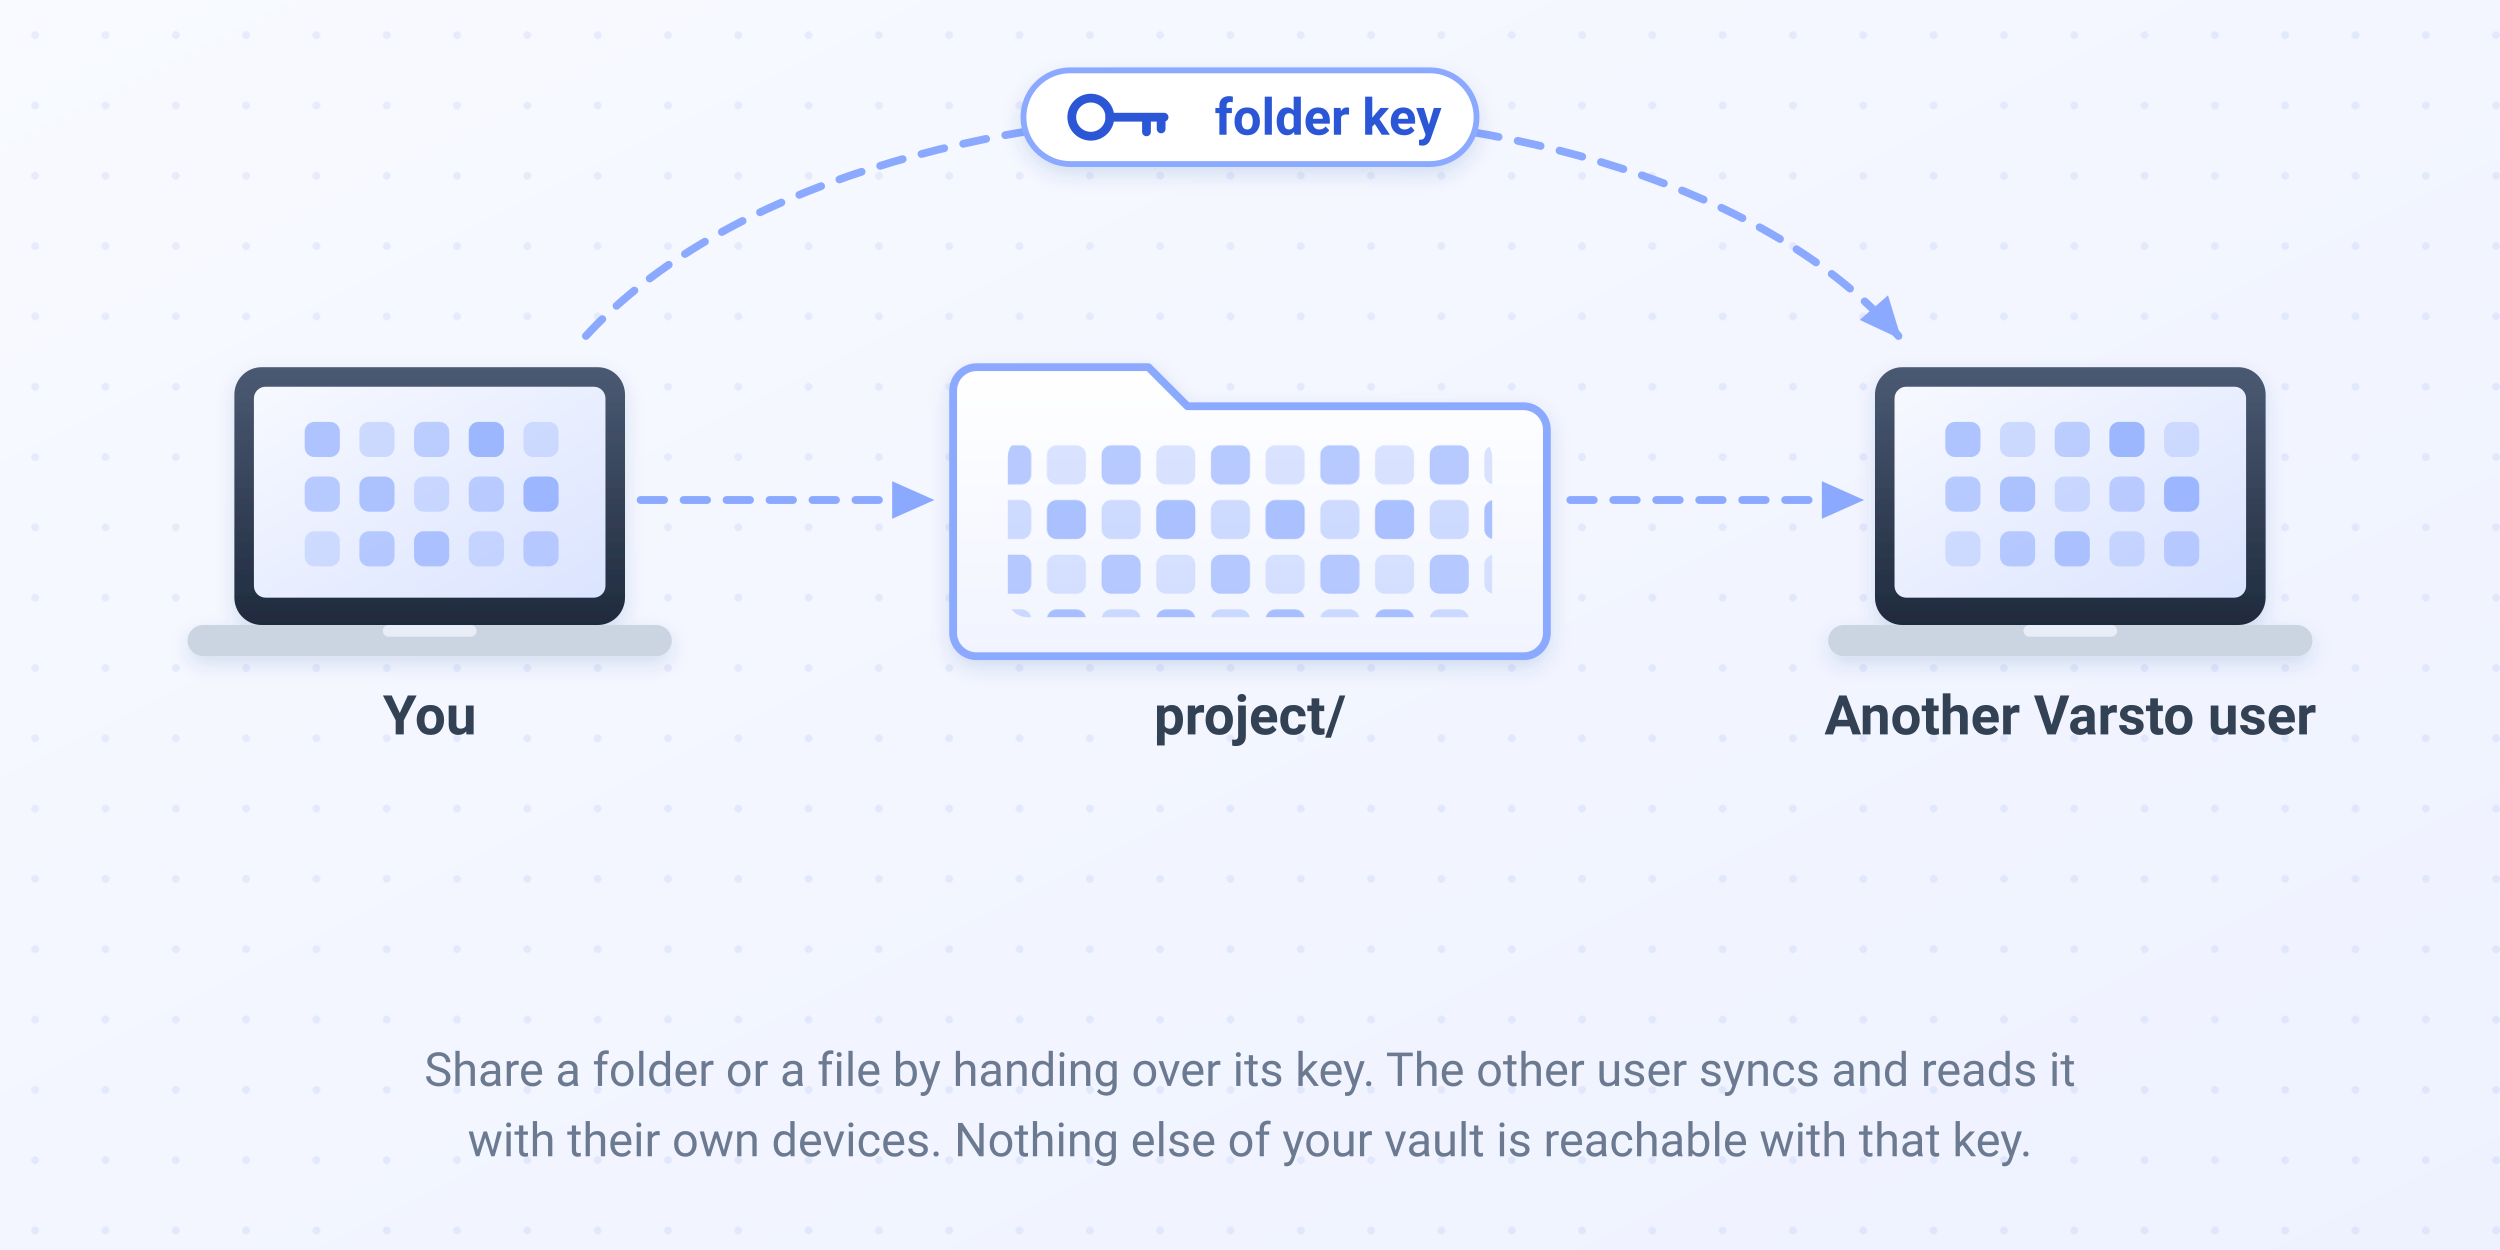
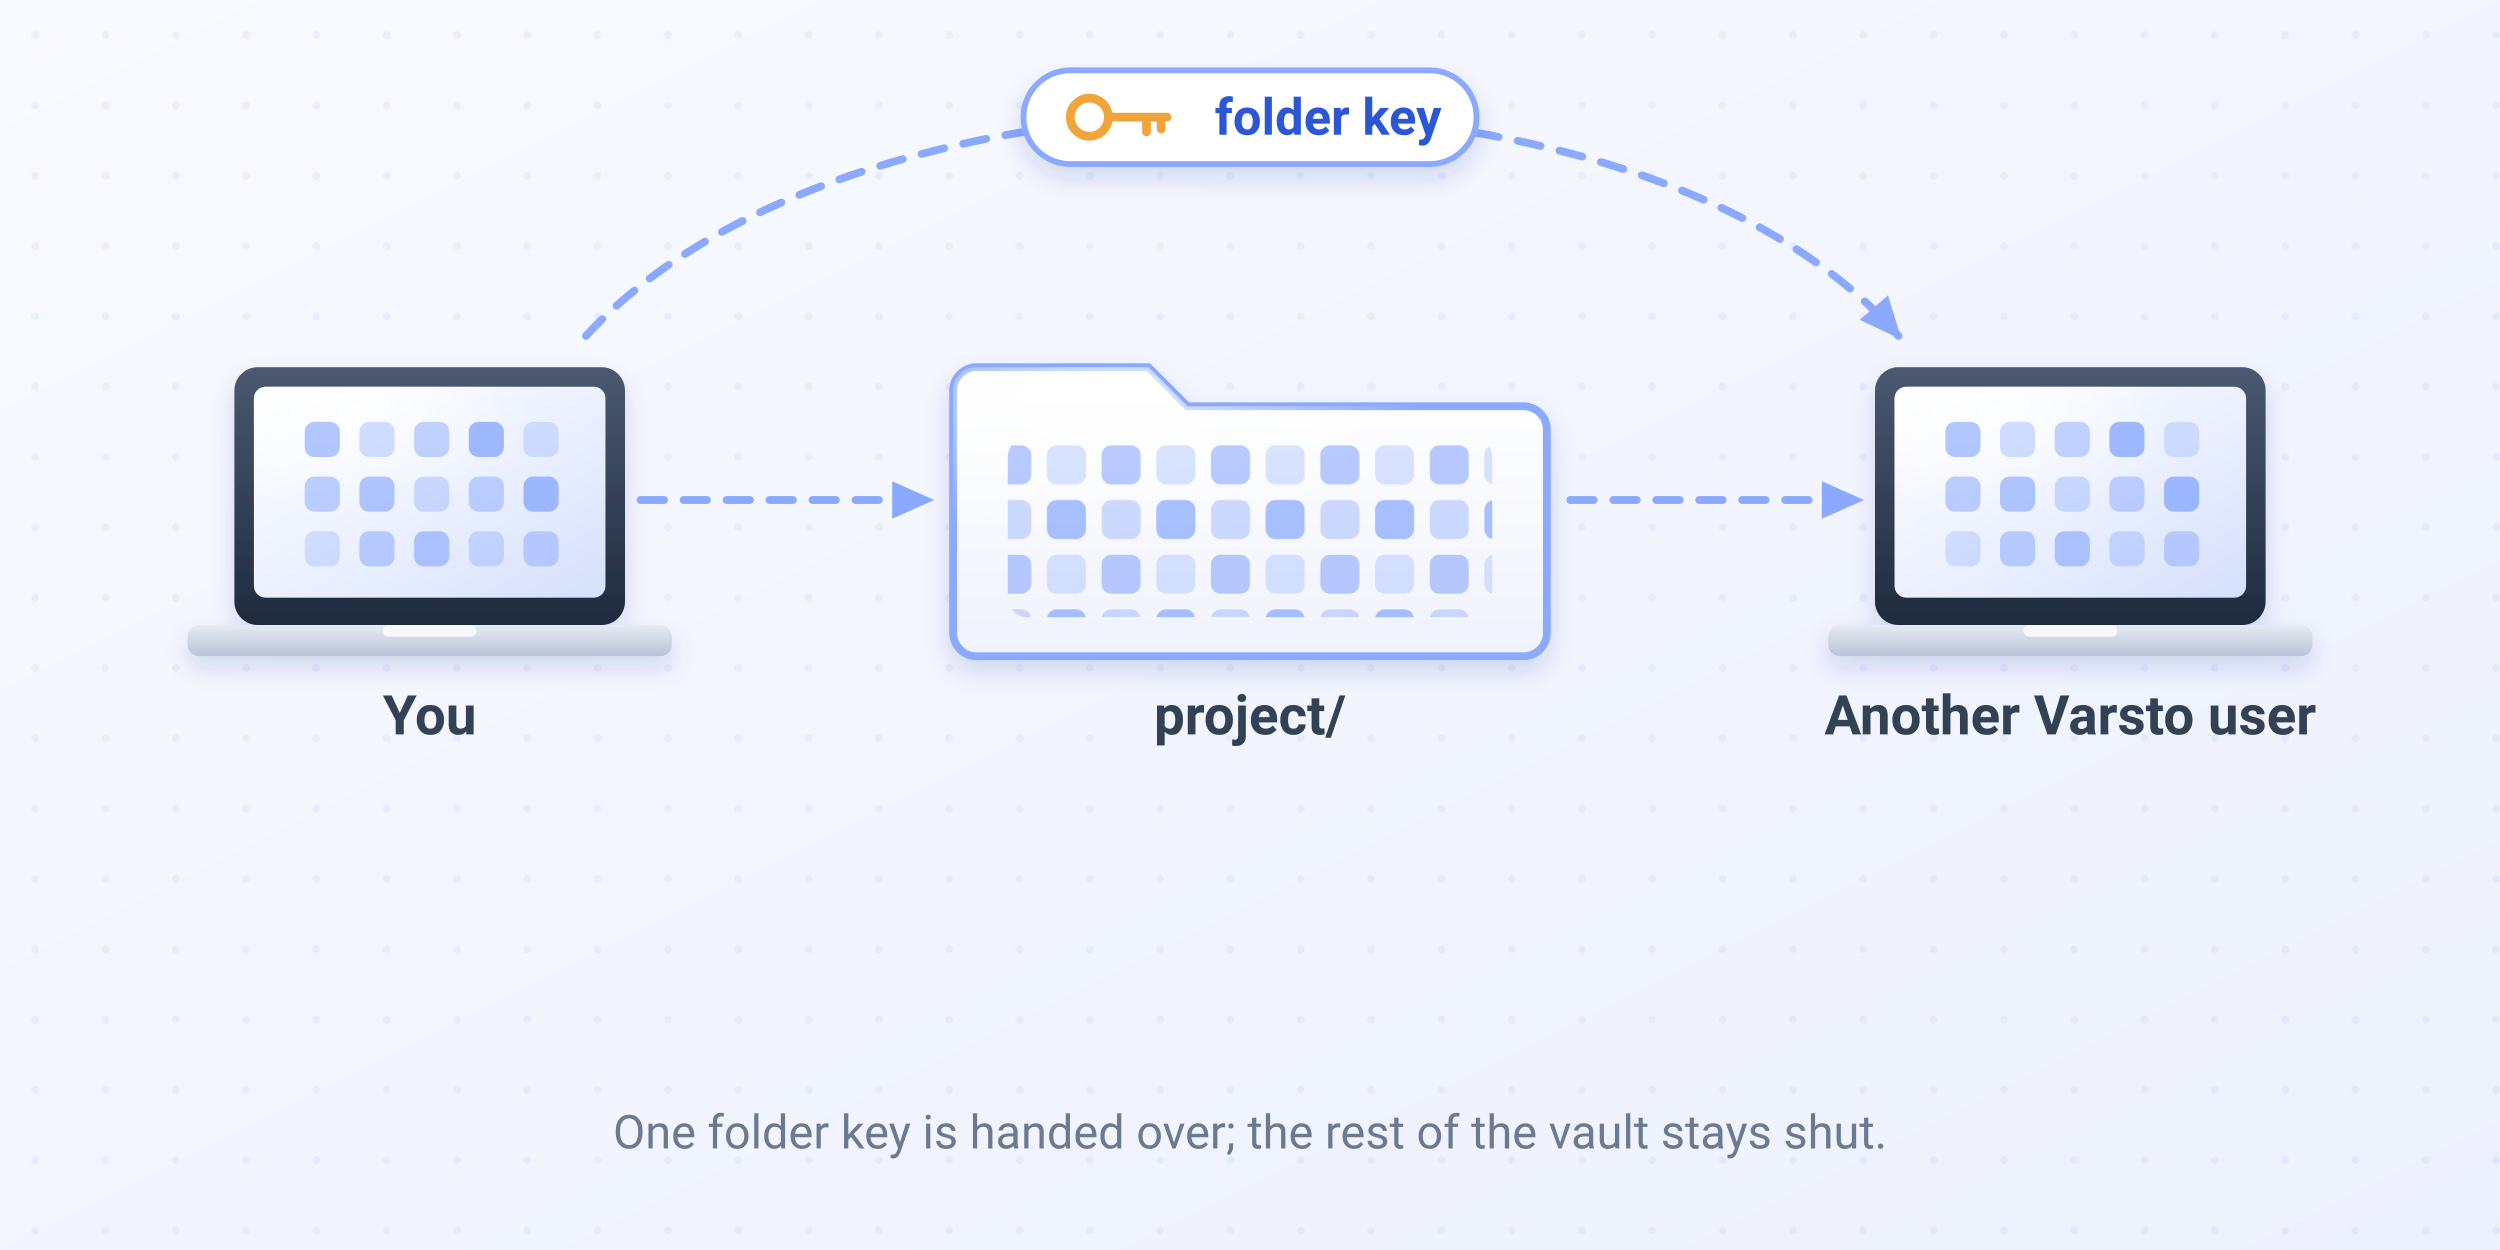
<svg xmlns="http://www.w3.org/2000/svg" viewBox="0 0 640 320" width="640" height="320" role="img" aria-label="Sharing a folder with another user by its key">
  <defs>
    <linearGradient id="bg" x1="0" y1="0" x2="1" y2="1">
      <stop offset="0" stop-color="#f8faff" />
-       <stop offset="1" stop-color="#eef2ff" />
+       <stop offset="1" stop-color="#edf1fd" />
    </linearGradient>
    <pattern id="dots" width="18" height="18" patternUnits="userSpaceOnUse">
-       <circle cx="9" cy="9" r="1" fill="#2b57d6" fill-opacity=".08" />
+       <circle cx="9" cy="9" r="1" fill="#2b57d6" fill-opacity=".07" />
    </pattern>
    <linearGradient id="pg" x1="0" y1="0" x2="1" y2="1">
-       <stop offset="0" stop-color="#3d6ef2" />
+       <stop offset="0" stop-color="#4472f4" />
      <stop offset="1" stop-color="#1b3a9a" />
    </linearGradient>
    <linearGradient id="wg" x1="0" y1="0" x2="0" y2="1">
      <stop offset="0" stop-color="#ffffff" />
-       <stop offset="1" stop-color="#f1f4ff" />
+       <stop offset="1" stop-color="#f0f3fc" />
    </linearGradient>
    <linearGradient id="sg" x1="0" y1="0" x2="1" y2="1">
-       <stop offset="0" stop-color="#f7f9ff" />
-       <stop offset="1" stop-color="#dbe4ff" />
+       <stop offset="0" stop-color="#ffffff" />
+       <stop offset=".55" stop-color="#eaf0ff" />
+       <stop offset="1" stop-color="#d6e0fb" />
    </linearGradient>
    <linearGradient id="dg" x1="0" y1="0" x2="0" y2="1">
-       <stop offset="0" stop-color="#4b5a73" />
+       <stop offset="0" stop-color="#4a5970" />
      <stop offset="1" stop-color="#1f2a3d" />
    </linearGradient>
-     <filter id="sh" x="-20%" y="-20%" width="140%" height="160%">
-       <feDropShadow dx="0" dy="2" stdDeviation="2.5" flood-color="#1b3a9a" flood-opacity=".14" />
+     <linearGradient id="mg" x1="0" y1="0" x2="0" y2="1">
+       <stop offset="0" stop-color="#e6ebf3" />
+       <stop offset="1" stop-color="#b9c4d6" />
+     </linearGradient>
+     <radialGradient id="hl" cx=".28" cy=".12" r=".85">
+       <stop offset="0" stop-color="#fff" stop-opacity=".75" />
+       <stop offset=".6" stop-color="#fff" stop-opacity="0" />
+     </radialGradient>
+     <radialGradient id="cg" gradientUnits="userSpaceOnUse" cx="-14" cy="-26" r="72">
+       <stop offset="0" stop-color="#ffffff" />
+       <stop offset="1" stop-color="#e6ecfc" />
+     </radialGradient>
+     <filter id="sh" x="-20%" y="-20%" width="140%" height="170%">
+       <feDropShadow dx="0" dy="3" stdDeviation="3" flood-color="#1b3a9a" flood-opacity=".15" />
    </filter>
    <marker id="ah" viewBox="0 0 10 10" refX="8" refY="5" markerWidth="6" markerHeight="6" orient="auto-start-reverse">
      <path d="M0 1 L9 5 L0 9 z" fill="#8aa9ff" />
    </marker>
    <marker id="ahp" viewBox="0 0 10 10" refX="8" refY="5" markerWidth="6" markerHeight="6" orient="auto-start-reverse">
      <path d="M0 1 L9 5 L0 9 z" fill="#2b57d6" />
    </marker>
    <pattern id="cb" width="28" height="28" patternUnits="userSpaceOnUse">
      <rect x="2" y="2" width="10" height="10" rx="2.5" fill="#8aa9ff" fill-opacity=".6" />
-       <rect x="16" y="2" width="10" height="10" rx="2.5" fill="#8aa9ff" fill-opacity=".3" />
-       <rect x="2" y="16" width="10" height="10" rx="2.5" fill="#8aa9ff" fill-opacity=".38" />
-       <rect x="16" y="16" width="10" height="10" rx="2.5" fill="#8aa9ff" fill-opacity=".7" />
+       <rect x="16" y="2" width="10" height="10" rx="2.5" fill="#8aa9ff" fill-opacity=".32" />
+       <rect x="2" y="16" width="10" height="10" rx="2.5" fill="#8aa9ff" fill-opacity=".4" />
+       <rect x="16" y="16" width="10" height="10" rx="2.5" fill="#8aa9ff" fill-opacity=".72" />
    </pattern>
-     <g id="key">
-       <circle cx="-9" r="6.5" fill="none" stroke="#2b57d6" stroke-width="3" />
-       <path d="M-2.5 0 H16 M10 0 v5 M15 0 v4" stroke="#2b57d6" stroke-width="3" fill="none" stroke-linecap="round" />
+     <g id="key" fill="none" stroke="#f0a53a" stroke-width="3" stroke-linecap="round" stroke-linejoin="round">
+       <circle cx="-9.5" r="6.5" />
+       <path d="M-3 0 H17 M10 0 v5 M15 0 v4" />
    </g>
    <g id="laptop" filter="url(#sh)">
-       <rect x="-50" y="-36" width="100" height="66" rx="7" fill="url(#dg)" />
+       <rect x="-50" y="-36" width="100" height="66" rx="6" fill="url(#dg)" />
      <rect x="-45" y="-31" width="90" height="54" rx="3" fill="url(#sg)" />
-       <rect x="-62" y="30" width="124" height="8" rx="4" fill="#cbd5e1" />
-       <rect x="-12" y="30" width="24" height="3" rx="1.5" fill="#e8edf7" />
+       <rect x="-45" y="-31" width="90" height="54" rx="3" fill="url(#hl)" />
+       <rect x="-62" y="30" width="124" height="8" rx="3" fill="url(#mg)" />
+       <rect x="-12" y="30" width="24" height="3" rx="1.5" fill="#f6f8fc" />
    </g>
    <g id="folder" filter="url(#sh)">
      <path d="M-70 -34 h44 l10 10 h86 a6 6 0 0 1 6 6 v52 a6 6 0 0 1 -6 6 h-140 a6 6 0 0 1 -6 -6 v-62 a6 6 0 0 1 6 -6z" fill="url(#wg)" stroke="#8aa9ff" stroke-width="2" stroke-linejoin="round" />
+       <path d="M-70 -34 h44 l10 10 h86 a6 6 0 0 1 6 6 v52 a6 6 0 0 1 -6 6 h-140 a6 6 0 0 1 -6 -6 v-62 a6 6 0 0 1 6 -6z" fill="url(#hl)" />
    </g>
  </defs>
  <style>text{font-family:system-ui,-apple-system,'Segoe UI',Roboto,Helvetica,Arial,sans-serif}.t{font-size:14px;font-weight:600;fill:#334155}.s{font-size:12px;fill:#6b7a90}.n{font-size:12px;fill:#334155}.w{font-size:12px;font-weight:600;fill:#fff}.d{stroke:#8aa9ff;stroke-width:2;stroke-dasharray:6 5;fill:none;stroke-linecap:round;marker-end:url(#ah)}.dd{stroke:#8aa9ff;stroke-width:2;stroke-dasharray:6 5;fill:none;stroke-linecap:round;marker-end:url(#ah);marker-start:url(#ah)}.l{stroke:#2b57d6;stroke-width:2;fill:none;stroke-linecap:round;marker-end:url(#ahp);marker-start:url(#ahp)}.tr{stroke:#cbd5e1;stroke-width:2;stroke-dasharray:7 6;fill:none;stroke-linecap:round}.m{text-anchor:middle}.e{text-anchor:end}</style>
  <rect width="640" height="320" fill="url(#bg)" />
  <rect width="640" height="320" fill="url(#dots)" />
  <use href="#laptop" x="110" y="130" />
  <rect x="78" y="108" width="9" height="9" rx="2.5" fill="#8aa9ff" fill-opacity=".65" />
-   <rect x="92" y="108" width="9" height="9" rx="2.5" fill="#8aa9ff" fill-opacity=".35" />
+   <rect x="92" y="108" width="9" height="9" rx="2.5" fill="#8aa9ff" fill-opacity=".38" />
  <rect x="106" y="108" width="9" height="9" rx="2.5" fill="#8aa9ff" fill-opacity=".5" />
  <rect x="120" y="108" width="9" height="9" rx="2.5" fill="#8aa9ff" fill-opacity=".8" />
-   <rect x="134" y="108" width="9" height="9" rx="2.5" fill="#8aa9ff" fill-opacity=".3" />
+   <rect x="134" y="108" width="9" height="9" rx="2.5" fill="#8aa9ff" fill-opacity=".32" />
  <rect x="78" y="122" width="9" height="9" rx="2.5" fill="#8aa9ff" fill-opacity=".55" />
  <rect x="92" y="122" width="9" height="9" rx="2.5" fill="#8aa9ff" fill-opacity=".65" />
-   <rect x="106" y="122" width="9" height="9" rx="2.5" fill="#8aa9ff" fill-opacity=".35" />
+   <rect x="106" y="122" width="9" height="9" rx="2.5" fill="#8aa9ff" fill-opacity=".38" />
  <rect x="120" y="122" width="9" height="9" rx="2.5" fill="#8aa9ff" fill-opacity=".5" />
  <rect x="134" y="122" width="9" height="9" rx="2.5" fill="#8aa9ff" fill-opacity=".8" />
-   <rect x="78" y="136" width="9" height="9" rx="2.5" fill="#8aa9ff" fill-opacity=".3" />
+   <rect x="78" y="136" width="9" height="9" rx="2.5" fill="#8aa9ff" fill-opacity=".32" />
  <rect x="92" y="136" width="9" height="9" rx="2.5" fill="#8aa9ff" fill-opacity=".55" />
  <rect x="106" y="136" width="9" height="9" rx="2.5" fill="#8aa9ff" fill-opacity=".65" />
-   <rect x="120" y="136" width="9" height="9" rx="2.5" fill="#8aa9ff" fill-opacity=".35" />
+   <rect x="120" y="136" width="9" height="9" rx="2.5" fill="#8aa9ff" fill-opacity=".38" />
  <rect x="134" y="136" width="9" height="9" rx="2.5" fill="#8aa9ff" fill-opacity=".5" />
  <text x="110" y="188" class="t m">You</text>
  <use href="#laptop" x="530" y="130" />
  <rect x="498" y="108" width="9" height="9" rx="2.5" fill="#8aa9ff" fill-opacity=".65" />
-   <rect x="512" y="108" width="9" height="9" rx="2.5" fill="#8aa9ff" fill-opacity=".35" />
+   <rect x="512" y="108" width="9" height="9" rx="2.5" fill="#8aa9ff" fill-opacity=".38" />
  <rect x="526" y="108" width="9" height="9" rx="2.5" fill="#8aa9ff" fill-opacity=".5" />
  <rect x="540" y="108" width="9" height="9" rx="2.5" fill="#8aa9ff" fill-opacity=".8" />
-   <rect x="554" y="108" width="9" height="9" rx="2.5" fill="#8aa9ff" fill-opacity=".3" />
+   <rect x="554" y="108" width="9" height="9" rx="2.5" fill="#8aa9ff" fill-opacity=".32" />
  <rect x="498" y="122" width="9" height="9" rx="2.5" fill="#8aa9ff" fill-opacity=".55" />
  <rect x="512" y="122" width="9" height="9" rx="2.5" fill="#8aa9ff" fill-opacity=".65" />
-   <rect x="526" y="122" width="9" height="9" rx="2.5" fill="#8aa9ff" fill-opacity=".35" />
+   <rect x="526" y="122" width="9" height="9" rx="2.5" fill="#8aa9ff" fill-opacity=".38" />
  <rect x="540" y="122" width="9" height="9" rx="2.5" fill="#8aa9ff" fill-opacity=".5" />
  <rect x="554" y="122" width="9" height="9" rx="2.5" fill="#8aa9ff" fill-opacity=".8" />
-   <rect x="498" y="136" width="9" height="9" rx="2.5" fill="#8aa9ff" fill-opacity=".3" />
+   <rect x="498" y="136" width="9" height="9" rx="2.5" fill="#8aa9ff" fill-opacity=".32" />
  <rect x="512" y="136" width="9" height="9" rx="2.5" fill="#8aa9ff" fill-opacity=".55" />
  <rect x="526" y="136" width="9" height="9" rx="2.5" fill="#8aa9ff" fill-opacity=".65" />
-   <rect x="540" y="136" width="9" height="9" rx="2.5" fill="#8aa9ff" fill-opacity=".35" />
+   <rect x="540" y="136" width="9" height="9" rx="2.5" fill="#8aa9ff" fill-opacity=".38" />
  <rect x="554" y="136" width="9" height="9" rx="2.5" fill="#8aa9ff" fill-opacity=".5" />
  <text x="530" y="188" class="t m">Another Varsto user</text>
  <use href="#folder" x="320" y="128" />
  <rect x="258" y="112" width="124" height="46" rx="5" fill="url(#cb)" />
  <text x="320" y="188" class="t m">project/</text>
  <path class="d" d="M164 128 L 238 128" />
  <path class="d" d="M402 128 L 476 128" />
  <path class="d" d="M150 86 C 220 10, 420 10, 486 86" />
  <rect x="262" y="18" width="116" height="24" rx="12" fill="#fff" stroke="#8aa9ff" stroke-width="1.5" filter="url(#sh)" />
  <use href="#key" transform="translate(286 30) scale(.75)" />
  <text x="340" y="34.5" class="m" style="font-size:13px;font-weight:600;fill:#2b57d6">folder key</text>
-   <text x="320" y="278" class="s m">Share a folder or a file by handing over its key. The other user syncs and reads it</text>
-   <text x="320" y="296" class="s m">with their own devices. Nothing else of your vault is reachable with that key.</text>
+   <text x="320" y="294" class="s m">One folder key is handed over; the rest of the vault stays shut.</text>
</svg>
